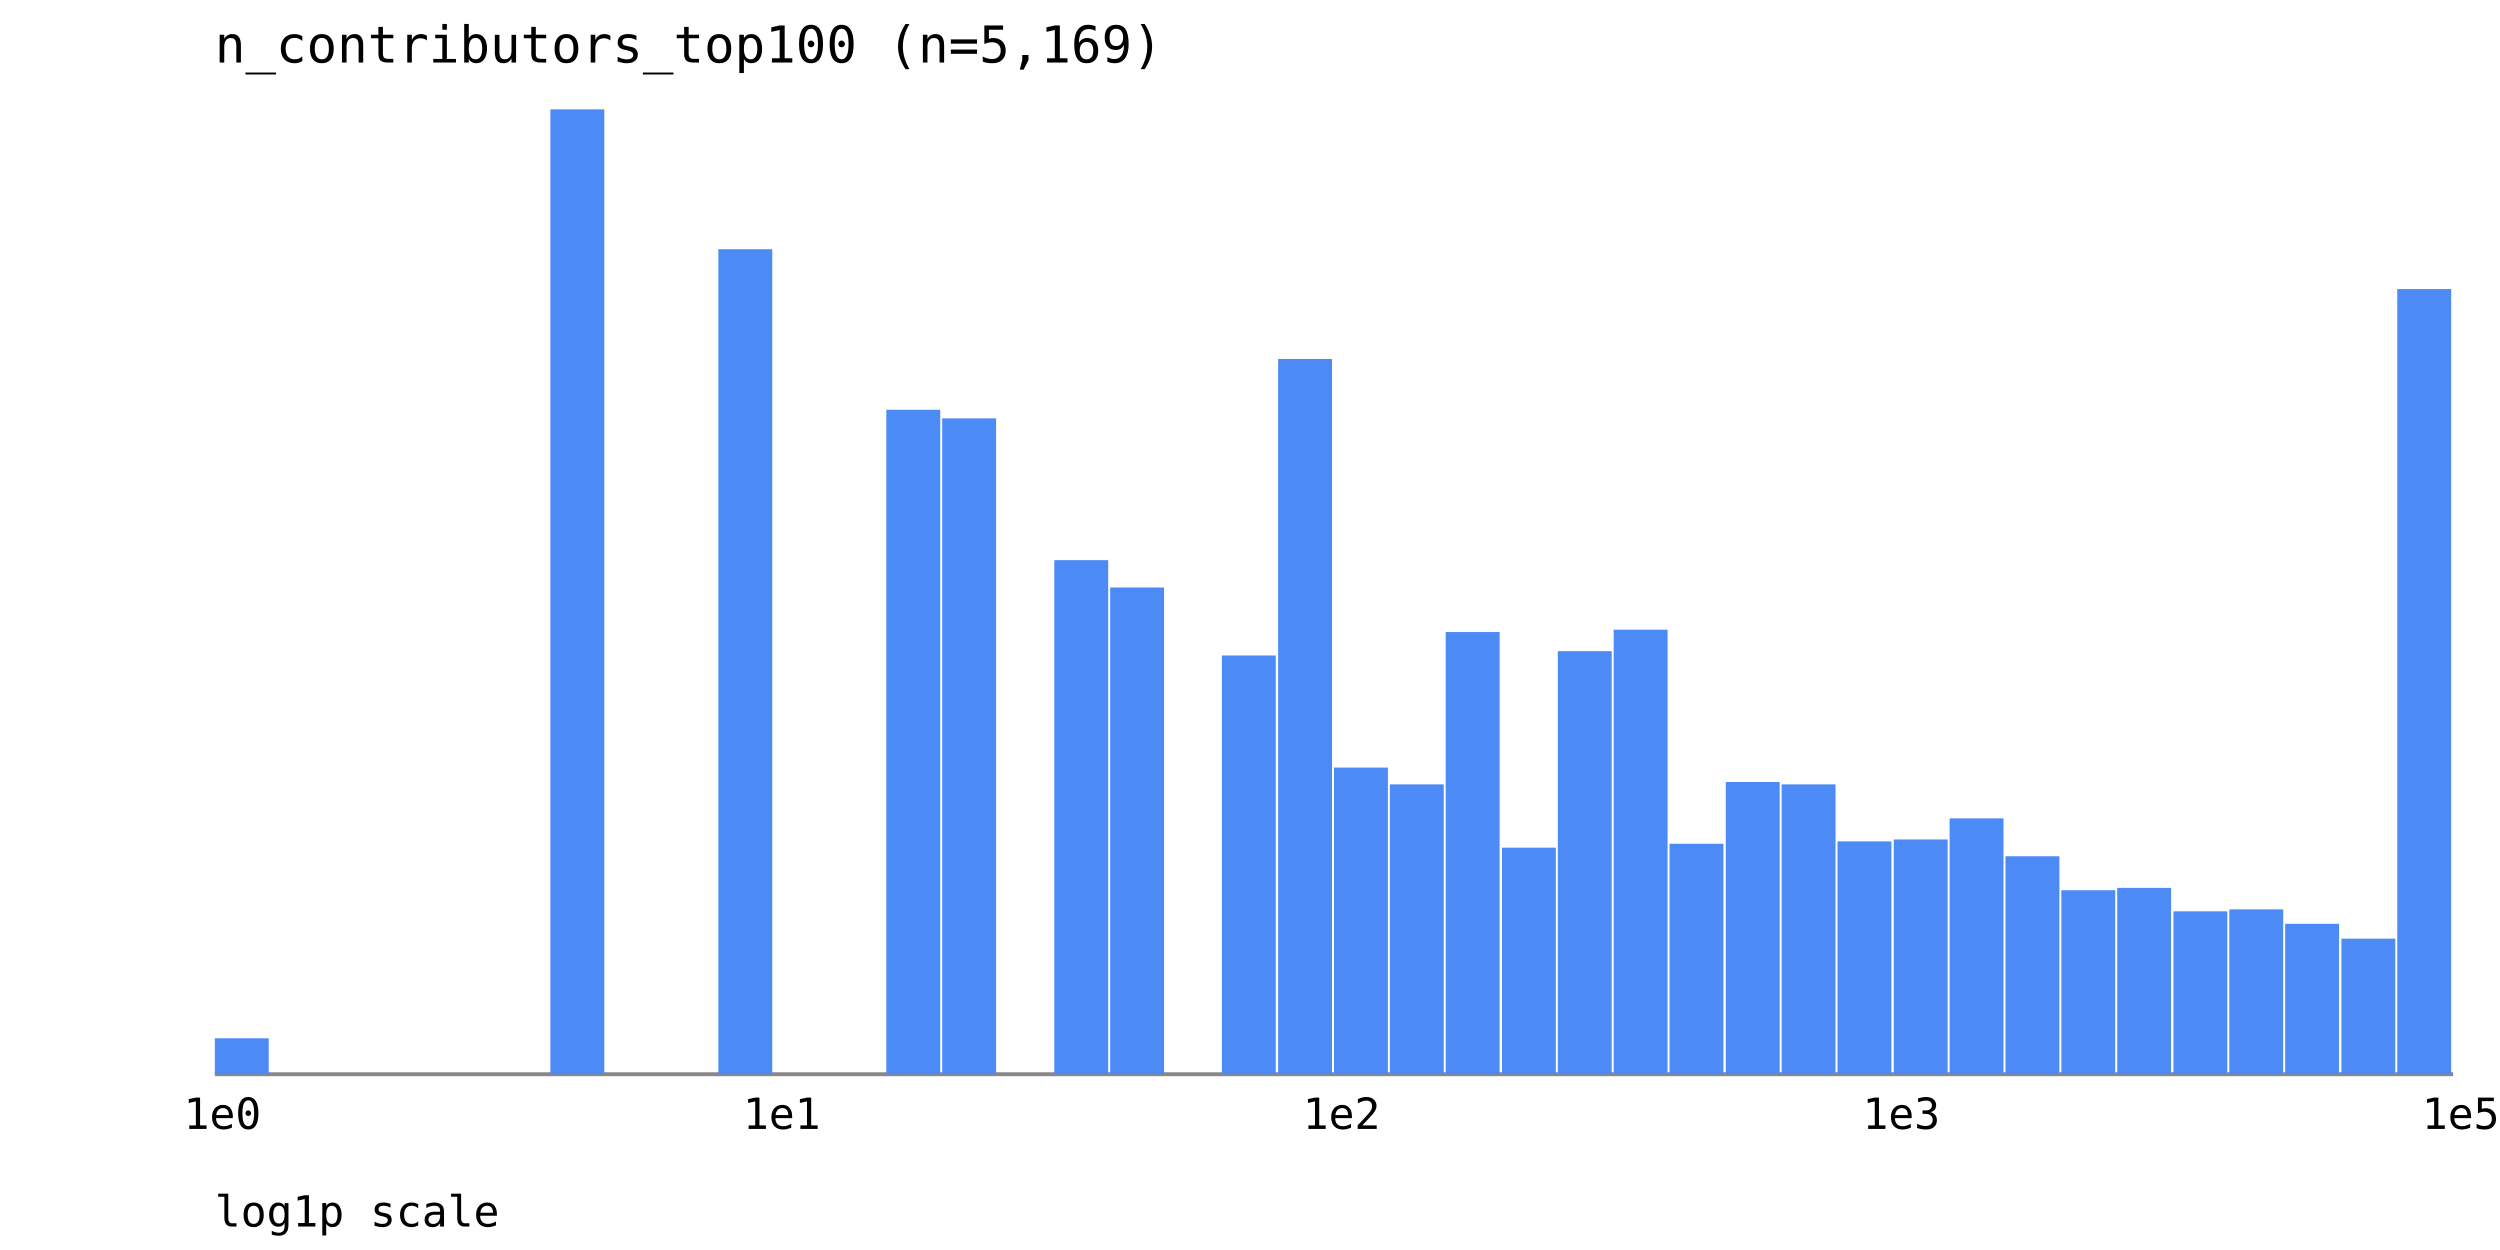
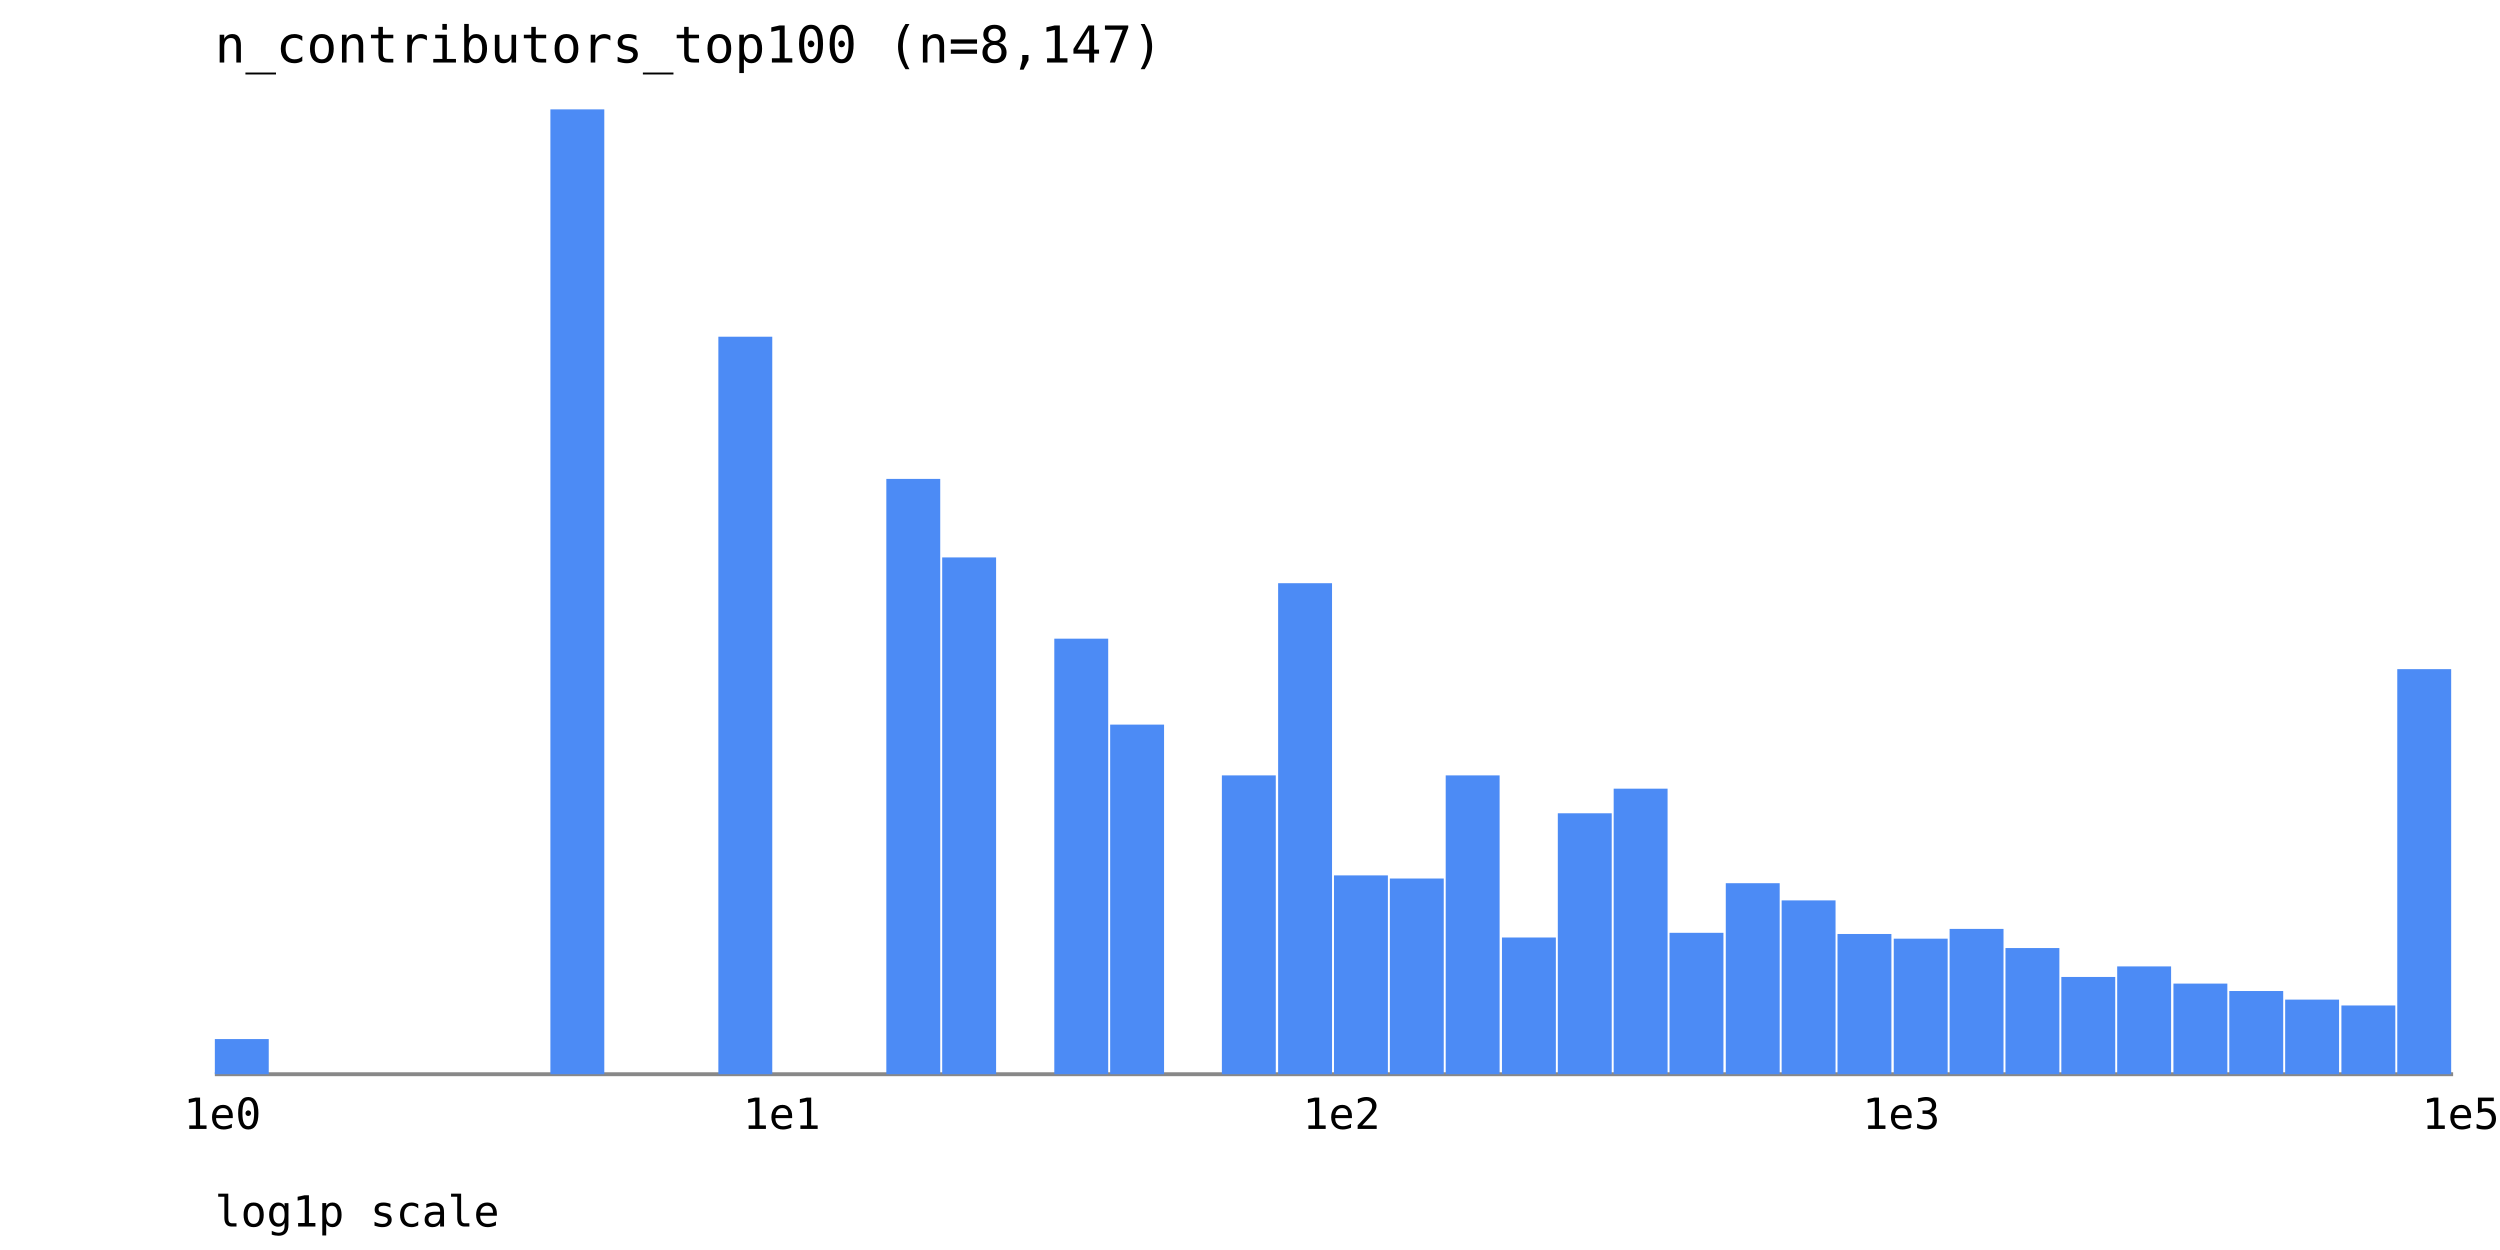
<svg xmlns="http://www.w3.org/2000/svg" width="640" height="320" viewBox="0 0 640 320" font-family="monospace" font-size="11">
-   <text x="55" y="16" font-size="13">n_contributors_top100  (n=5,169)</text>
+   <text x="55" y="16" font-size="13">n_contributors_top100  (n=8,147)</text>
  <line x1="55" y1="275" x2="628" y2="275" stroke="#888" />
  <line x1="55" y1="275" x2="55" y2="275" stroke="#888" />
-   <rect x="55.0" y="265.8" width="13.8" height="9.2" fill="#4c8bf5" />
+   <rect x="55.0" y="266.0" width="13.8" height="9.0" fill="#4c8bf5" />
  <rect x="69.3" y="275.0" width="13.8" height="0.0" fill="#4c8bf5" />
  <rect x="83.7" y="275.0" width="13.8" height="0.0" fill="#4c8bf5" />
  <rect x="98.0" y="275.0" width="13.8" height="0.0" fill="#4c8bf5" />
  <rect x="112.3" y="275.0" width="13.8" height="0.0" fill="#4c8bf5" />
  <rect x="126.6" y="275.0" width="13.8" height="0.0" fill="#4c8bf5" />
  <rect x="140.9" y="28.0" width="13.8" height="247.0" fill="#4c8bf5" />
  <rect x="155.3" y="275.0" width="13.8" height="0.0" fill="#4c8bf5" />
  <rect x="169.6" y="275.0" width="13.8" height="0.0" fill="#4c8bf5" />
-   <rect x="183.9" y="63.8" width="13.8" height="211.2" fill="#4c8bf5" />
+   <rect x="183.9" y="86.2" width="13.8" height="188.8" fill="#4c8bf5" />
  <rect x="198.2" y="275.0" width="13.8" height="0.0" fill="#4c8bf5" />
  <rect x="212.6" y="275.0" width="13.8" height="0.0" fill="#4c8bf5" />
-   <rect x="226.9" y="104.9" width="13.8" height="170.1" fill="#4c8bf5" />
-   <rect x="241.2" y="107.1" width="13.8" height="167.9" fill="#4c8bf5" />
+   <rect x="226.9" y="122.6" width="13.8" height="152.4" fill="#4c8bf5" />
+   <rect x="241.2" y="142.7" width="13.8" height="132.3" fill="#4c8bf5" />
  <rect x="255.5" y="275.0" width="13.8" height="0.0" fill="#4c8bf5" />
-   <rect x="269.9" y="143.4" width="13.8" height="131.6" fill="#4c8bf5" />
-   <rect x="284.2" y="150.4" width="13.8" height="124.6" fill="#4c8bf5" />
+   <rect x="269.9" y="163.5" width="13.8" height="111.5" fill="#4c8bf5" />
+   <rect x="284.2" y="185.5" width="13.8" height="89.5" fill="#4c8bf5" />
  <rect x="298.5" y="275.0" width="13.8" height="0.0" fill="#4c8bf5" />
-   <rect x="312.8" y="167.8" width="13.8" height="107.2" fill="#4c8bf5" />
-   <rect x="327.2" y="91.9" width="13.8" height="183.1" fill="#4c8bf5" />
-   <rect x="341.5" y="196.5" width="13.8" height="78.5" fill="#4c8bf5" />
-   <rect x="355.8" y="200.8" width="13.8" height="74.2" fill="#4c8bf5" />
-   <rect x="370.1" y="161.8" width="13.8" height="113.2" fill="#4c8bf5" />
-   <rect x="384.5" y="217.0" width="13.8" height="58.0" fill="#4c8bf5" />
-   <rect x="398.8" y="166.7" width="13.8" height="108.3" fill="#4c8bf5" />
-   <rect x="413.1" y="161.2" width="13.8" height="113.8" fill="#4c8bf5" />
-   <rect x="427.4" y="216.0" width="13.8" height="59.0" fill="#4c8bf5" />
-   <rect x="441.8" y="200.2" width="13.8" height="74.8" fill="#4c8bf5" />
-   <rect x="456.1" y="200.8" width="13.8" height="74.2" fill="#4c8bf5" />
-   <rect x="470.4" y="215.4" width="13.8" height="59.6" fill="#4c8bf5" />
-   <rect x="484.8" y="214.9" width="13.8" height="60.1" fill="#4c8bf5" />
-   <rect x="499.1" y="209.5" width="13.8" height="65.5" fill="#4c8bf5" />
-   <rect x="513.4" y="219.2" width="13.8" height="55.8" fill="#4c8bf5" />
-   <rect x="527.7" y="227.9" width="13.8" height="47.1" fill="#4c8bf5" />
-   <rect x="542.0" y="227.3" width="13.8" height="47.7" fill="#4c8bf5" />
-   <rect x="556.4" y="233.3" width="13.8" height="41.7" fill="#4c8bf5" />
-   <rect x="570.7" y="232.8" width="13.8" height="42.2" fill="#4c8bf5" />
-   <rect x="585.0" y="236.5" width="13.8" height="38.5" fill="#4c8bf5" />
-   <rect x="599.4" y="240.3" width="13.8" height="34.7" fill="#4c8bf5" />
-   <rect x="613.7" y="74.0" width="13.8" height="201.0" fill="#4c8bf5" />
+   <rect x="312.8" y="198.5" width="13.8" height="76.5" fill="#4c8bf5" />
+   <rect x="327.2" y="149.3" width="13.8" height="125.7" fill="#4c8bf5" />
+   <rect x="341.5" y="224.1" width="13.8" height="50.9" fill="#4c8bf5" />
+   <rect x="355.8" y="224.9" width="13.8" height="50.1" fill="#4c8bf5" />
+   <rect x="370.1" y="198.5" width="13.8" height="76.5" fill="#4c8bf5" />
+   <rect x="384.5" y="240.0" width="13.8" height="35.0" fill="#4c8bf5" />
+   <rect x="398.8" y="208.2" width="13.8" height="66.8" fill="#4c8bf5" />
+   <rect x="413.1" y="201.9" width="13.8" height="73.1" fill="#4c8bf5" />
+   <rect x="427.4" y="238.8" width="13.8" height="36.2" fill="#4c8bf5" />
+   <rect x="441.8" y="226.1" width="13.8" height="48.9" fill="#4c8bf5" />
+   <rect x="456.1" y="230.5" width="13.8" height="44.5" fill="#4c8bf5" />
+   <rect x="470.4" y="239.1" width="13.8" height="35.9" fill="#4c8bf5" />
+   <rect x="484.8" y="240.3" width="13.8" height="34.7" fill="#4c8bf5" />
+   <rect x="499.1" y="237.8" width="13.8" height="37.2" fill="#4c8bf5" />
+   <rect x="513.4" y="242.7" width="13.8" height="32.3" fill="#4c8bf5" />
+   <rect x="527.7" y="250.1" width="13.8" height="24.9" fill="#4c8bf5" />
+   <rect x="542.0" y="247.4" width="13.8" height="27.6" fill="#4c8bf5" />
+   <rect x="556.4" y="251.8" width="13.8" height="23.2" fill="#4c8bf5" />
+   <rect x="570.7" y="253.7" width="13.8" height="21.3" fill="#4c8bf5" />
+   <rect x="585.0" y="255.9" width="13.8" height="19.1" fill="#4c8bf5" />
+   <rect x="599.4" y="257.4" width="13.8" height="17.6" fill="#4c8bf5" />
+   <rect x="613.7" y="171.3" width="13.8" height="103.7" fill="#4c8bf5" />
  <text x="47.0" y="289">1e0</text>
  <text x="190.2" y="289">1e1</text>
  <text x="333.5" y="289">1e2</text>
  <text x="476.8" y="289">1e3</text>
  <text x="620.0" y="289">1e5</text>
  <text x="55" y="314">log1p scale</text>
</svg>
